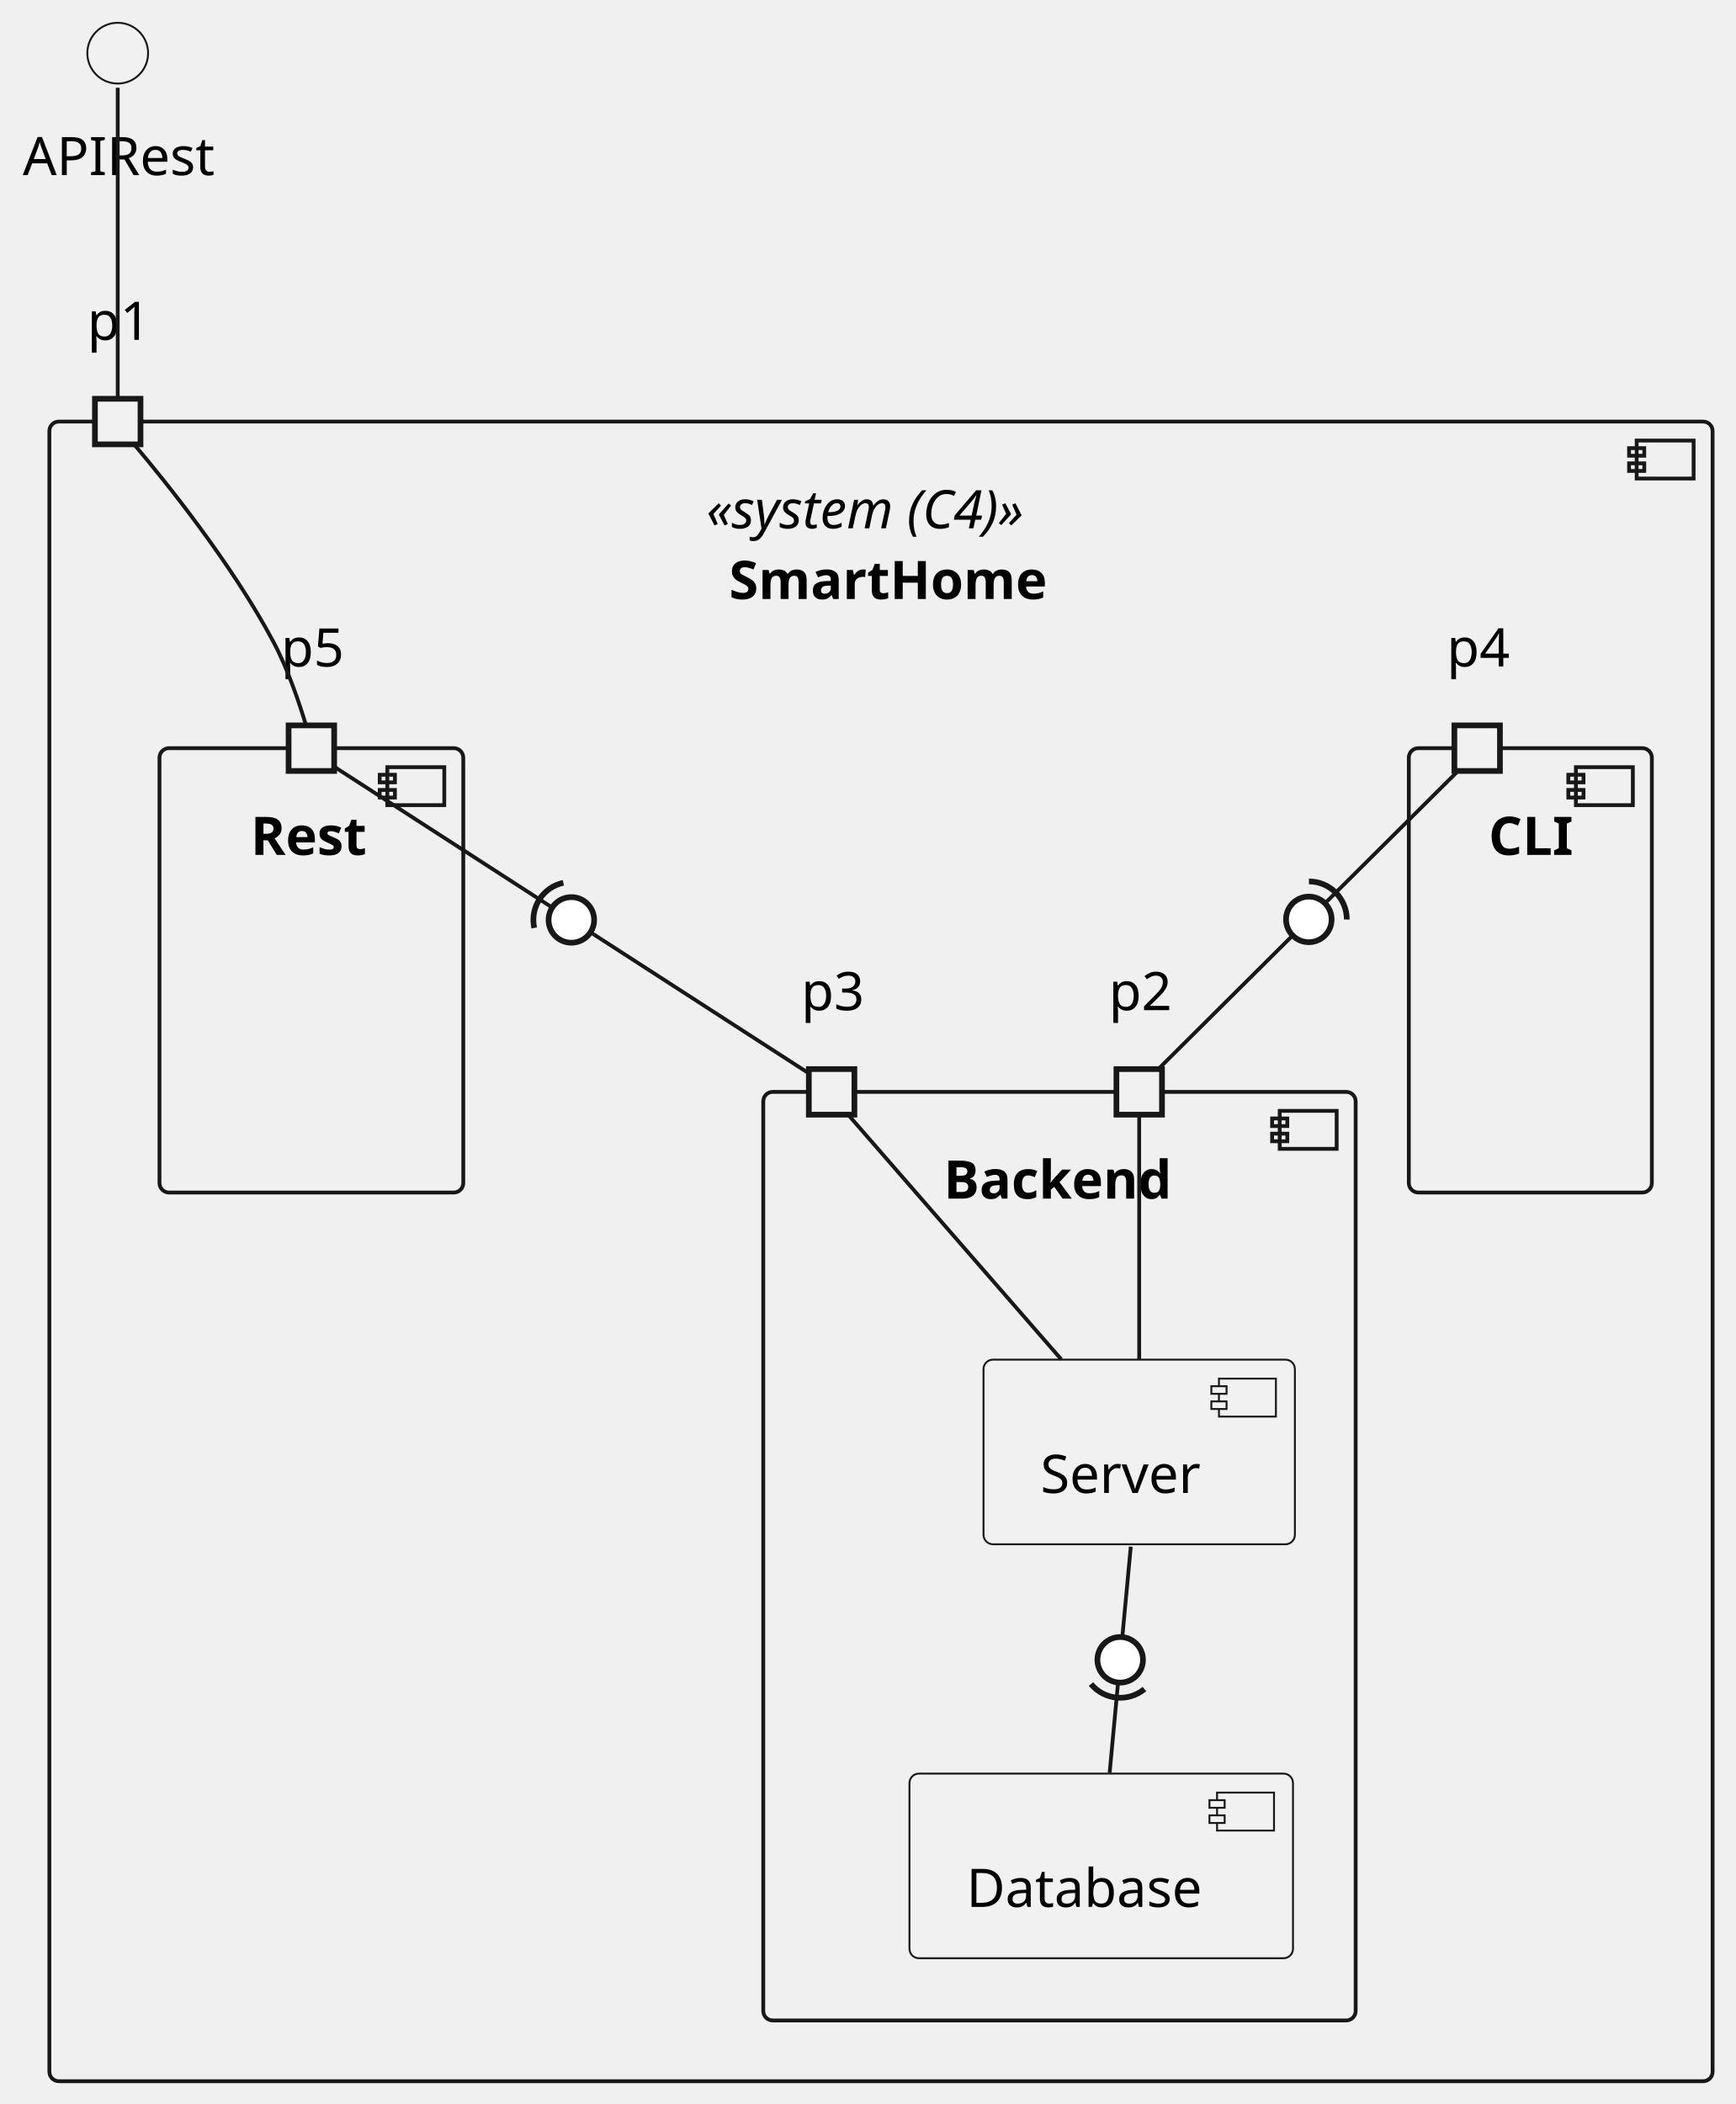
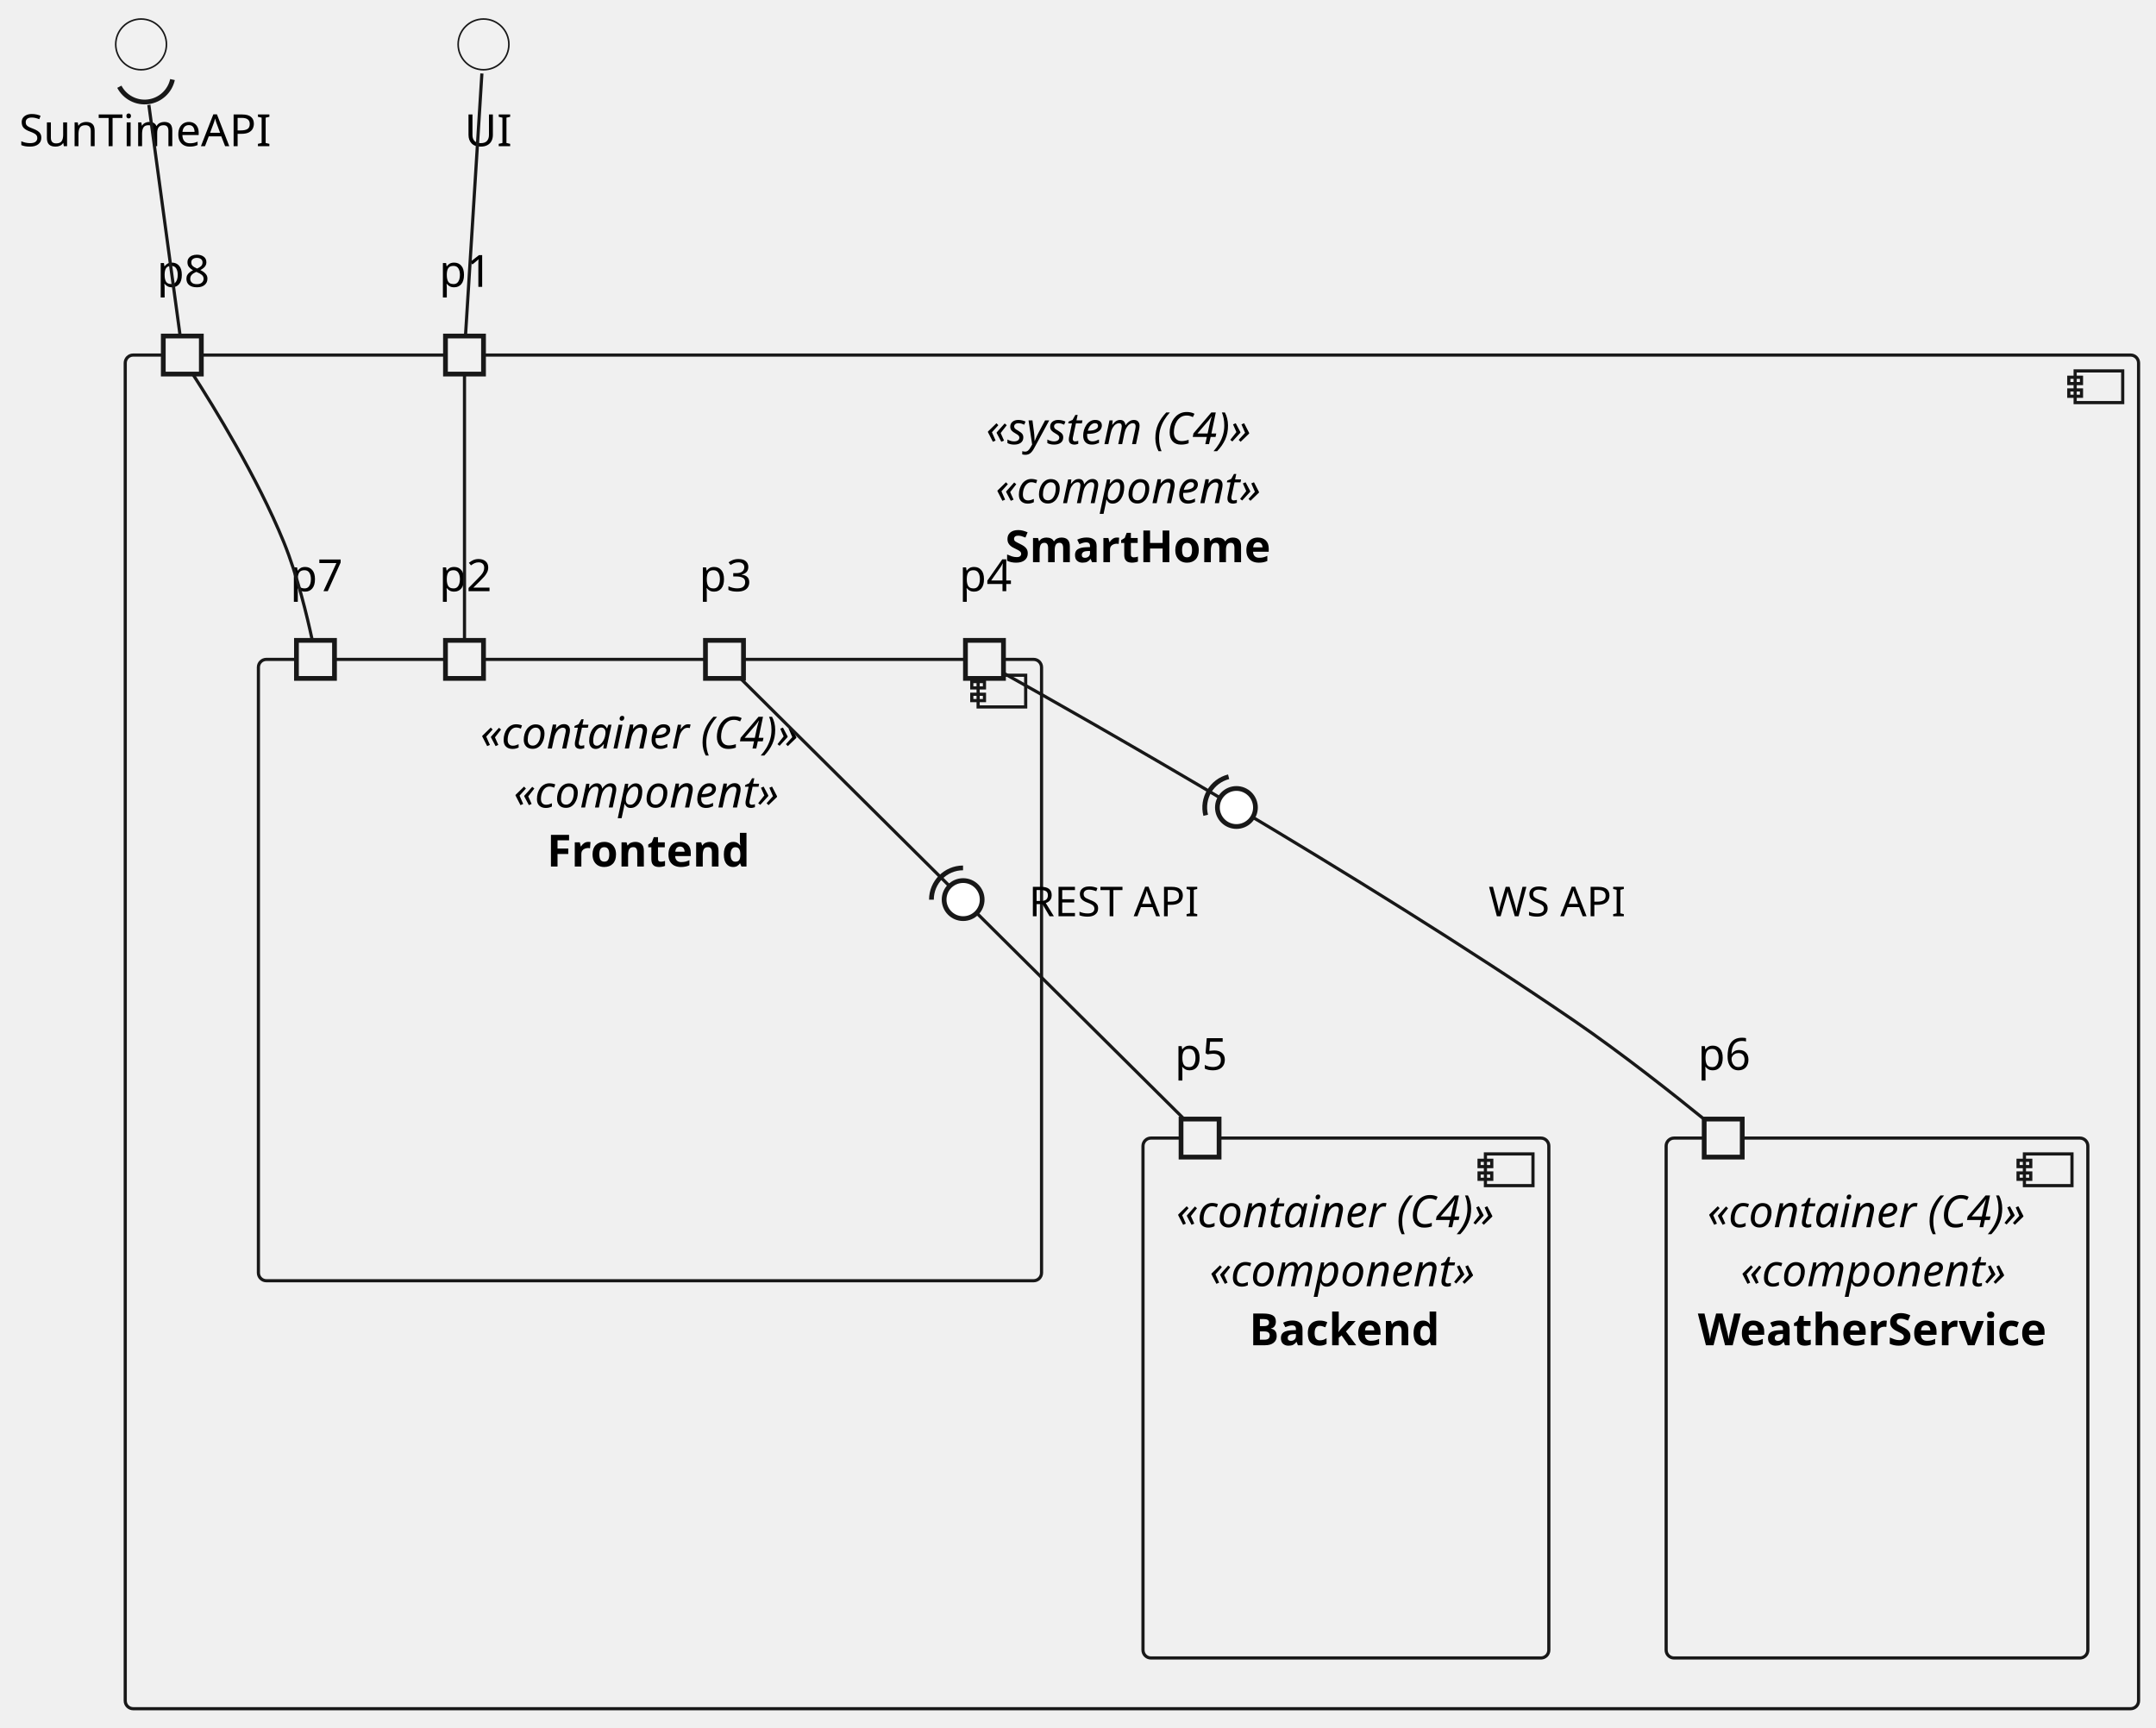
- <svg xmlns="http://www.w3.org/2000/svg" contentStyleType="text/css" height="554px" preserveAspectRatio="none" style="width:457px;height:554px;background:#FFFFFF;" version="1.1" viewBox="0 0 457 554" width="457px" zoomAndPan="magnify">
+ <svg xmlns="http://www.w3.org/2000/svg" contentStyleType="text/css" height="545px" preserveAspectRatio="none" style="width:680px;height:545px;background:#FFFFFF;" version="1.1" viewBox="0 0 680 545" width="680px" zoomAndPan="magnify">
  <defs />
  <g>
    <g id="cluster_SmartHome">
-       <rect fill="none" height="437" rx="2.5" ry="2.5" style="stroke:#181818;stroke-width:1.0;" width="438" x="13" y="111" />
-       <rect fill="none" height="10" style="stroke:#181818;stroke-width:1.0;" width="15" x="431" y="116" />
-       <rect fill="none" height="2" style="stroke:#181818;stroke-width:1.0;" width="4" x="429" y="118" />
-       <rect fill="none" height="2" style="stroke:#181818;stroke-width:1.0;" width="4" x="429" y="122" />
-       <text fill="#000000" font-family="sans-serif" font-size="14" font-style="italic" lengthAdjust="spacing" textLength="92" x="186" y="139.107">«system (C4)»</text>
-       <text fill="#000000" font-family="sans-serif" font-size="14" font-weight="bold" lengthAdjust="spacing" textLength="80" x="192" y="157.728">SmartHome</text>
+       <rect fill="none" height="427" rx="2.5" ry="2.5" style="stroke:#181818;stroke-width:1.0;" width="635" x="39.5" y="112" />
+       <rect fill="none" height="10" style="stroke:#181818;stroke-width:1.0;" width="15" x="654.5" y="117" />
+       <rect fill="none" height="2" style="stroke:#181818;stroke-width:1.0;" width="4" x="652.5" y="119" />
+       <rect fill="none" height="2" style="stroke:#181818;stroke-width:1.0;" width="4" x="652.5" y="123" />
+       <text fill="#000000" font-family="sans-serif" font-size="14" font-style="italic" lengthAdjust="spacing" textLength="92" x="311" y="140.107">«system (C4)»</text>
+       <text fill="#000000" font-family="sans-serif" font-size="14" font-style="italic" lengthAdjust="spacing" textLength="86" x="314" y="158.728">«component»</text>
+       <text fill="#000000" font-family="sans-serif" font-size="14" font-weight="bold" lengthAdjust="spacing" textLength="80" x="317" y="177.35">SmartHome</text>
+     </g>
+     <g id="cluster_Frontend">
+       <rect fill="none" height="196" rx="2.5" ry="2.5" style="stroke:#181818;stroke-width:1.0;" width="247" x="81.5" y="208" />
+       <rect fill="none" height="10" style="stroke:#181818;stroke-width:1.0;" width="15" x="308.5" y="213" />
+       <rect fill="none" height="2" style="stroke:#181818;stroke-width:1.0;" width="4" x="306.5" y="215" />
+       <rect fill="none" height="2" style="stroke:#181818;stroke-width:1.0;" width="4" x="306.5" y="219" />
+       <text fill="#000000" font-family="sans-serif" font-size="14" font-style="italic" lengthAdjust="spacing" textLength="107" x="151.5" y="236.107">«container (C4)»</text>
+       <text fill="#000000" font-family="sans-serif" font-size="14" font-style="italic" lengthAdjust="spacing" textLength="86" x="162" y="254.728">«component»</text>
+       <text fill="#000000" font-family="sans-serif" font-size="14" font-weight="bold" lengthAdjust="spacing" textLength="65" x="172.5" y="273.35">Frontend</text>
    </g>
    <g id="cluster_Backend">
-       <rect fill="none" height="244.5" rx="2.5" ry="2.5" style="stroke:#181818;stroke-width:1.0;" width="156" x="201" y="287.5" />
-       <rect fill="none" height="10" style="stroke:#181818;stroke-width:1.0;" width="15" x="337" y="292.5" />
-       <rect fill="none" height="2" style="stroke:#181818;stroke-width:1.0;" width="4" x="335" y="294.5" />
-       <rect fill="none" height="2" style="stroke:#181818;stroke-width:1.0;" width="4" x="335" y="298.5" />
-       <text fill="#000000" font-family="sans-serif" font-size="14" font-weight="bold" lengthAdjust="spacing" textLength="61" x="248.5" y="315.607">Backend</text>
+       <rect fill="none" height="164" rx="2.5" ry="2.5" style="stroke:#181818;stroke-width:1.0;" width="128" x="360.5" y="359" />
+       <rect fill="none" height="10" style="stroke:#181818;stroke-width:1.0;" width="15" x="468.5" y="364" />
+       <rect fill="none" height="2" style="stroke:#181818;stroke-width:1.0;" width="4" x="466.5" y="366" />
+       <rect fill="none" height="2" style="stroke:#181818;stroke-width:1.0;" width="4" x="466.5" y="370" />
+       <text fill="#000000" font-family="sans-serif" font-size="14" font-style="italic" lengthAdjust="spacing" textLength="107" x="371" y="387.107">«container (C4)»</text>
+       <text fill="#000000" font-family="sans-serif" font-size="14" font-style="italic" lengthAdjust="spacing" textLength="86" x="381.5" y="405.728">«component»</text>
+       <text fill="#000000" font-family="sans-serif" font-size="14" font-weight="bold" lengthAdjust="spacing" textLength="61" x="394" y="424.35">Backend</text>
    </g>
-     <g id="cluster_CLI">
-       <rect fill="none" height="117" rx="2.5" ry="2.5" style="stroke:#181818;stroke-width:1.0;" width="64" x="371" y="197" />
-       <rect fill="none" height="10" style="stroke:#181818;stroke-width:1.0;" width="15" x="415" y="202" />
-       <rect fill="none" height="2" style="stroke:#181818;stroke-width:1.0;" width="4" x="413" y="204" />
-       <rect fill="none" height="2" style="stroke:#181818;stroke-width:1.0;" width="4" x="413" y="208" />
-       <text fill="#000000" font-family="sans-serif" font-size="14" font-weight="bold" lengthAdjust="spacing" textLength="22" x="392" y="225.107">CLI</text>
+     <g id="cluster_WeatherService">
+       <rect fill="none" height="164" rx="2.5" ry="2.5" style="stroke:#181818;stroke-width:1.0;" width="133" x="525.5" y="359" />
+       <rect fill="none" height="10" style="stroke:#181818;stroke-width:1.0;" width="15" x="638.5" y="364" />
+       <rect fill="none" height="2" style="stroke:#181818;stroke-width:1.0;" width="4" x="636.5" y="366" />
+       <rect fill="none" height="2" style="stroke:#181818;stroke-width:1.0;" width="4" x="636.5" y="370" />
+       <text fill="#000000" font-family="sans-serif" font-size="14" font-style="italic" lengthAdjust="spacing" textLength="107" x="538.5" y="387.107">«container (C4)»</text>
+       <text fill="#000000" font-family="sans-serif" font-size="14" font-style="italic" lengthAdjust="spacing" textLength="86" x="549" y="405.728">«component»</text>
+       <text fill="#000000" font-family="sans-serif" font-size="14" font-weight="bold" lengthAdjust="spacing" textLength="113" x="535.5" y="424.35">WeatherService</text>
    </g>
-     <g id="cluster_Rest">
-       <rect fill="none" height="117" rx="2.5" ry="2.5" style="stroke:#181818;stroke-width:1.0;" width="80" x="42" y="197" />
-       <rect fill="none" height="10" style="stroke:#181818;stroke-width:1.0;" width="15" x="102" y="202" />
-       <rect fill="none" height="2" style="stroke:#181818;stroke-width:1.0;" width="4" x="100" y="204" />
-       <rect fill="none" height="2" style="stroke:#181818;stroke-width:1.0;" width="4" x="100" y="208" />
-       <text fill="#000000" font-family="sans-serif" font-size="14" font-weight="bold" lengthAdjust="spacing" textLength="32" x="66" y="225.107">Rest</text>
+     <text fill="#000000" font-family="sans-serif" font-size="14" lengthAdjust="spacing" textLength="16" x="138.5" y="90.486">p1</text>
+     <rect fill="#F1F1F1" height="12" style="stroke:#181818;stroke-width:1.5;" width="12" x="140.5" y="106" />
+     <text fill="#000000" font-family="sans-serif" font-size="14" lengthAdjust="spacing" textLength="16" x="49.5" y="90.486">p8</text>
+     <rect fill="#F1F1F1" height="12" style="stroke:#181818;stroke-width:1.5;" width="12" x="51.5" y="106" />
+     <text fill="#000000" font-family="sans-serif" font-size="14" lengthAdjust="spacing" textLength="16" x="138.5" y="186.486">p2</text>
+     <rect fill="#F1F1F1" height="12" style="stroke:#181818;stroke-width:1.5;" width="12" x="140.5" y="202" />
+     <text fill="#000000" font-family="sans-serif" font-size="14" lengthAdjust="spacing" textLength="16" x="220.5" y="186.486">p3</text>
+     <rect fill="#F1F1F1" height="12" style="stroke:#181818;stroke-width:1.5;" width="12" x="222.5" y="202" />
+     <text fill="#000000" font-family="sans-serif" font-size="14" lengthAdjust="spacing" textLength="16" x="302.5" y="186.486">p4</text>
+     <rect fill="#F1F1F1" height="12" style="stroke:#181818;stroke-width:1.5;" width="12" x="304.5" y="202" />
+     <text fill="#000000" font-family="sans-serif" font-size="14" lengthAdjust="spacing" textLength="16" x="91.5" y="186.486">p7</text>
+     <rect fill="#F1F1F1" height="12" style="stroke:#181818;stroke-width:1.5;" width="12" x="93.5" y="202" />
+     <text fill="#000000" font-family="sans-serif" font-size="14" lengthAdjust="spacing" textLength="16" x="370.5" y="337.486">p5</text>
+     <rect fill="#F1F1F1" height="12" style="stroke:#181818;stroke-width:1.5;" width="12" x="372.5" y="353" />
+     <text fill="#000000" font-family="sans-serif" font-size="14" lengthAdjust="spacing" textLength="16" x="535.5" y="337.486">p6</text>
+     <rect fill="#F1F1F1" height="12" style="stroke:#181818;stroke-width:1.5;" width="12" x="537.5" y="353" />
+     <g id="elem_UI">
+       <ellipse cx="152.5" cy="14" fill="#F1F1F1" rx="8" ry="8" style="stroke:#181818;stroke-width:0.5;" />
+       <text fill="#000000" font-family="sans-serif" font-size="14" lengthAdjust="spacing" textLength="12" x="146.5" y="46.107">UI</text>
    </g>
-     <text fill="#000000" font-family="sans-serif" font-size="14" lengthAdjust="spacing" textLength="16" x="23" y="89.486">p1</text>
-     <rect fill="#F1F1F1" height="12" style="stroke:#181818;stroke-width:1.5;" width="12" x="25" y="105" />
-     <text fill="#000000" font-family="sans-serif" font-size="14" lengthAdjust="spacing" textLength="16" x="292" y="265.986">p2</text>
-     <rect fill="#F1F1F1" height="12" style="stroke:#181818;stroke-width:1.5;" width="12" x="294" y="281.5" />
-     <text fill="#000000" font-family="sans-serif" font-size="14" lengthAdjust="spacing" textLength="16" x="211" y="265.986">p3</text>
-     <rect fill="#F1F1F1" height="12" style="stroke:#181818;stroke-width:1.5;" width="12" x="213" y="281.5" />
-     <g id="elem_Database">
-       <rect fill="#F1F1F1" height="48.621" rx="2.5" ry="2.5" style="stroke:#181818;stroke-width:0.5;" width="101" x="239.5" y="467" />
-       <rect fill="#F1F1F1" height="10" style="stroke:#181818;stroke-width:0.5;" width="15" x="320.5" y="472" />
-       <rect fill="#F1F1F1" height="2" style="stroke:#181818;stroke-width:0.5;" width="4" x="318.5" y="474" />
-       <rect fill="#F1F1F1" height="2" style="stroke:#181818;stroke-width:0.5;" width="4" x="318.5" y="478" />
-       <text fill="#000000" font-family="sans-serif" font-size="14" lengthAdjust="spacing" textLength="61" x="254.5" y="502.107">Database</text>
+     <g id="elem_SunTimeAPI">
+       <ellipse cx="44.5" cy="14" fill="#F1F1F1" rx="8" ry="8" style="stroke:#181818;stroke-width:0.5;" />
+       <text fill="#000000" font-family="sans-serif" font-size="14" lengthAdjust="spacing" textLength="77" x="6" y="46.107">SunTimeAPI</text>
    </g>
-     <g id="elem_Server">
-       <rect fill="#F1F1F1" height="48.621" rx="2.5" ry="2.5" style="stroke:#181818;stroke-width:0.5;" width="82" x="259" y="358" />
-       <rect fill="#F1F1F1" height="10" style="stroke:#181818;stroke-width:0.5;" width="15" x="321" y="363" />
-       <rect fill="#F1F1F1" height="2" style="stroke:#181818;stroke-width:0.5;" width="4" x="319" y="365" />
-       <rect fill="#F1F1F1" height="2" style="stroke:#181818;stroke-width:0.5;" width="4" x="319" y="369" />
-       <text fill="#000000" font-family="sans-serif" font-size="14" lengthAdjust="spacing" textLength="42" x="274" y="393.107">Server</text>
+     <g id="link_UI_p1">
+       <path d="M151.99,23.18 C150.79,42.41 147.81,90.02 146.82,105.81 " fill="none" id="UI-p1" style="stroke:#181818;stroke-width:1.0;" />
    </g>
-     <text fill="#000000" font-family="sans-serif" font-size="14" lengthAdjust="spacing" textLength="16" x="381" y="175.486">p4</text>
-     <rect fill="#F1F1F1" height="12" style="stroke:#181818;stroke-width:1.5;" width="12" x="383" y="191" />
-     <text fill="#000000" font-family="sans-serif" font-size="14" lengthAdjust="spacing" textLength="16" x="74" y="175.486">p5</text>
-     <rect fill="#F1F1F1" height="12" style="stroke:#181818;stroke-width:1.5;" width="12" x="76" y="191" />
-     <g id="elem_APIRest">
-       <ellipse cx="31" cy="14" fill="#F1F1F1" rx="8" ry="8" style="stroke:#181818;stroke-width:0.5;" />
-       <text fill="#000000" font-family="sans-serif" font-size="14" lengthAdjust="spacing" textLength="50" x="6" y="46.107">APIRest</text>
+     <g id="link_p1_p2">
+       <path d="M146.5,118.05 C146.5,134.38 146.5,185.56 146.5,201.92 " fill="none" id="p1-p2" style="stroke:#181818;stroke-width:1.0;" />
    </g>
-     <g id="link_p5_p1">
-       <path d="M80.55,190.85 C78.87,185.28 75.85,176.24 72,169 C61,148.34 43.44,126.61 35.34,117.03 " fill="none" id="p5-p1" style="stroke:#181818;stroke-width:1.0;" />
+     <g id="link_p3_p5">
+       <path d="M233.84,214.3 C257.22,237.53 350.44,330.13 373.38,352.91 " fill="none" id="p3-p5" style="stroke:#181818;stroke-width:1.0;" />
+       <text fill="#000000" font-family="sans-serif" font-size="13" lengthAdjust="spacing" textLength="59" x="324.5" y="289.028">REST API</text>
+       <path d="M303.742,273.774 A10,10 0 0 0 293.775 283.807" fill="none" style="stroke:#181818;stroke-width:1.5;" />
+       <ellipse cx="303.775" cy="283.774" fill="#FFFFFF" rx="6" ry="6" style="stroke:#181818;stroke-width:1.5;" />
    </g>
-     <g id="link_p5_p3">
-       <path d="M88.24,202.03 C111.07,216.78 189.84,267.66 212.72,282.44 " fill="none" id="p5-p3" style="stroke:#181818;stroke-width:1.0;" />
-       <path d="M148.358,232.447 A10,10 0 0 0 140.685 244.327" fill="none" style="stroke:#181818;stroke-width:1.5;" />
-       <ellipse cx="150.461" cy="242.224" fill="#FFFFFF" rx="6" ry="6" style="stroke:#181818;stroke-width:1.5;" />
+     <g id="link_p4_p6">
+       <path d="M316.75,212.47 C340.64,225.8 428.2,275.29 496.5,322 C511.6,332.33 528.43,345.7 537.28,352.89 " fill="none" id="p4-p6" style="stroke:#181818;stroke-width:1.0;" />
+       <text fill="#000000" font-family="sans-serif" font-size="13" lengthAdjust="spacing" textLength="47" x="469.5" y="289.028">WS API</text>
+       <path d="M387.509,245.025 A10,10 0 0 0 380.279 257.179" fill="none" style="stroke:#181818;stroke-width:1.5;" />
+       <ellipse cx="389.971" cy="254.718" fill="#FFFFFF" rx="6" ry="6" style="stroke:#181818;stroke-width:1.5;" />
    </g>
-     <g id="link_p4_p2">
-       <path d="M383.96,203.01 C368.37,218.52 321.02,265.6 305.21,281.32 " fill="none" id="p4-p2" style="stroke:#181818;stroke-width:1.0;" />
-       <path d="M354.668,242.114 A10,10 0 0 0 344.696 232.086" fill="none" style="stroke:#181818;stroke-width:1.5;" />
-       <ellipse cx="344.668" cy="242.086" fill="#FFFFFF" rx="6" ry="6" style="stroke:#181818;stroke-width:1.5;" />
+     <g id="link_p7_p8">
+       <path d="M98.44,201.75 C96.92,194.62 93.81,181.57 89.5,171 C81.16,150.56 67.33,128.15 60.94,118.23 " fill="none" id="p7-p8" style="stroke:#181818;stroke-width:1.0;" />
    </g>
-     <g id="link_APIRest_p1">
-       <path d="M31,23.1 C31,42.12 31,89.23 31,104.87 " fill="none" id="APIRest-p1" style="stroke:#181818;stroke-width:1.0;" />
-     </g>
-     <g id="link_Server_Database">
-       <path d="M297.78,407.25 C296.12,424.98 293.87,449.1 292.21,466.82 " fill="none" id="Server-Database" style="stroke:#181818;stroke-width:1.0;" />
-       <path d="M287.297,443.421 A10,10 0 0 0 301.377 444.737" fill="none" style="stroke:#181818;stroke-width:1.5;" />
-       <ellipse cx="294.995" cy="437.039" fill="#FFFFFF" rx="6" ry="6" style="stroke:#181818;stroke-width:1.5;" />
-     </g>
-     <g id="link_Server_p2">
-       <path d="M300,357.93 C300,336.15 300,305.42 300,293.5 " fill="none" id="Server-p2" style="stroke:#181818;stroke-width:1.0;" />
-     </g>
-     <g id="link_Server_p3">
-       <path d="M279.47,357.93 C260.5,336.15 233.74,305.42 223.35,293.5 " fill="none" id="Server-p3" style="stroke:#181818;stroke-width:1.0;" />
+     <g id="link_SunTimeAPI_p8">
+       <path d="M46.95,33.09 C49.55,52.32 54.66,90.02 56.8,105.81 " fill="none" id="SunTimeAPI-backto-p8" style="stroke:#181818;stroke-width:1.0;" />
+       <path d="M37.642,27.364 A9,9 0 0 0 54.403 25.097" fill="none" style="stroke:#181818;stroke-width:1.5;" />
    </g>
  </g>
</svg>
